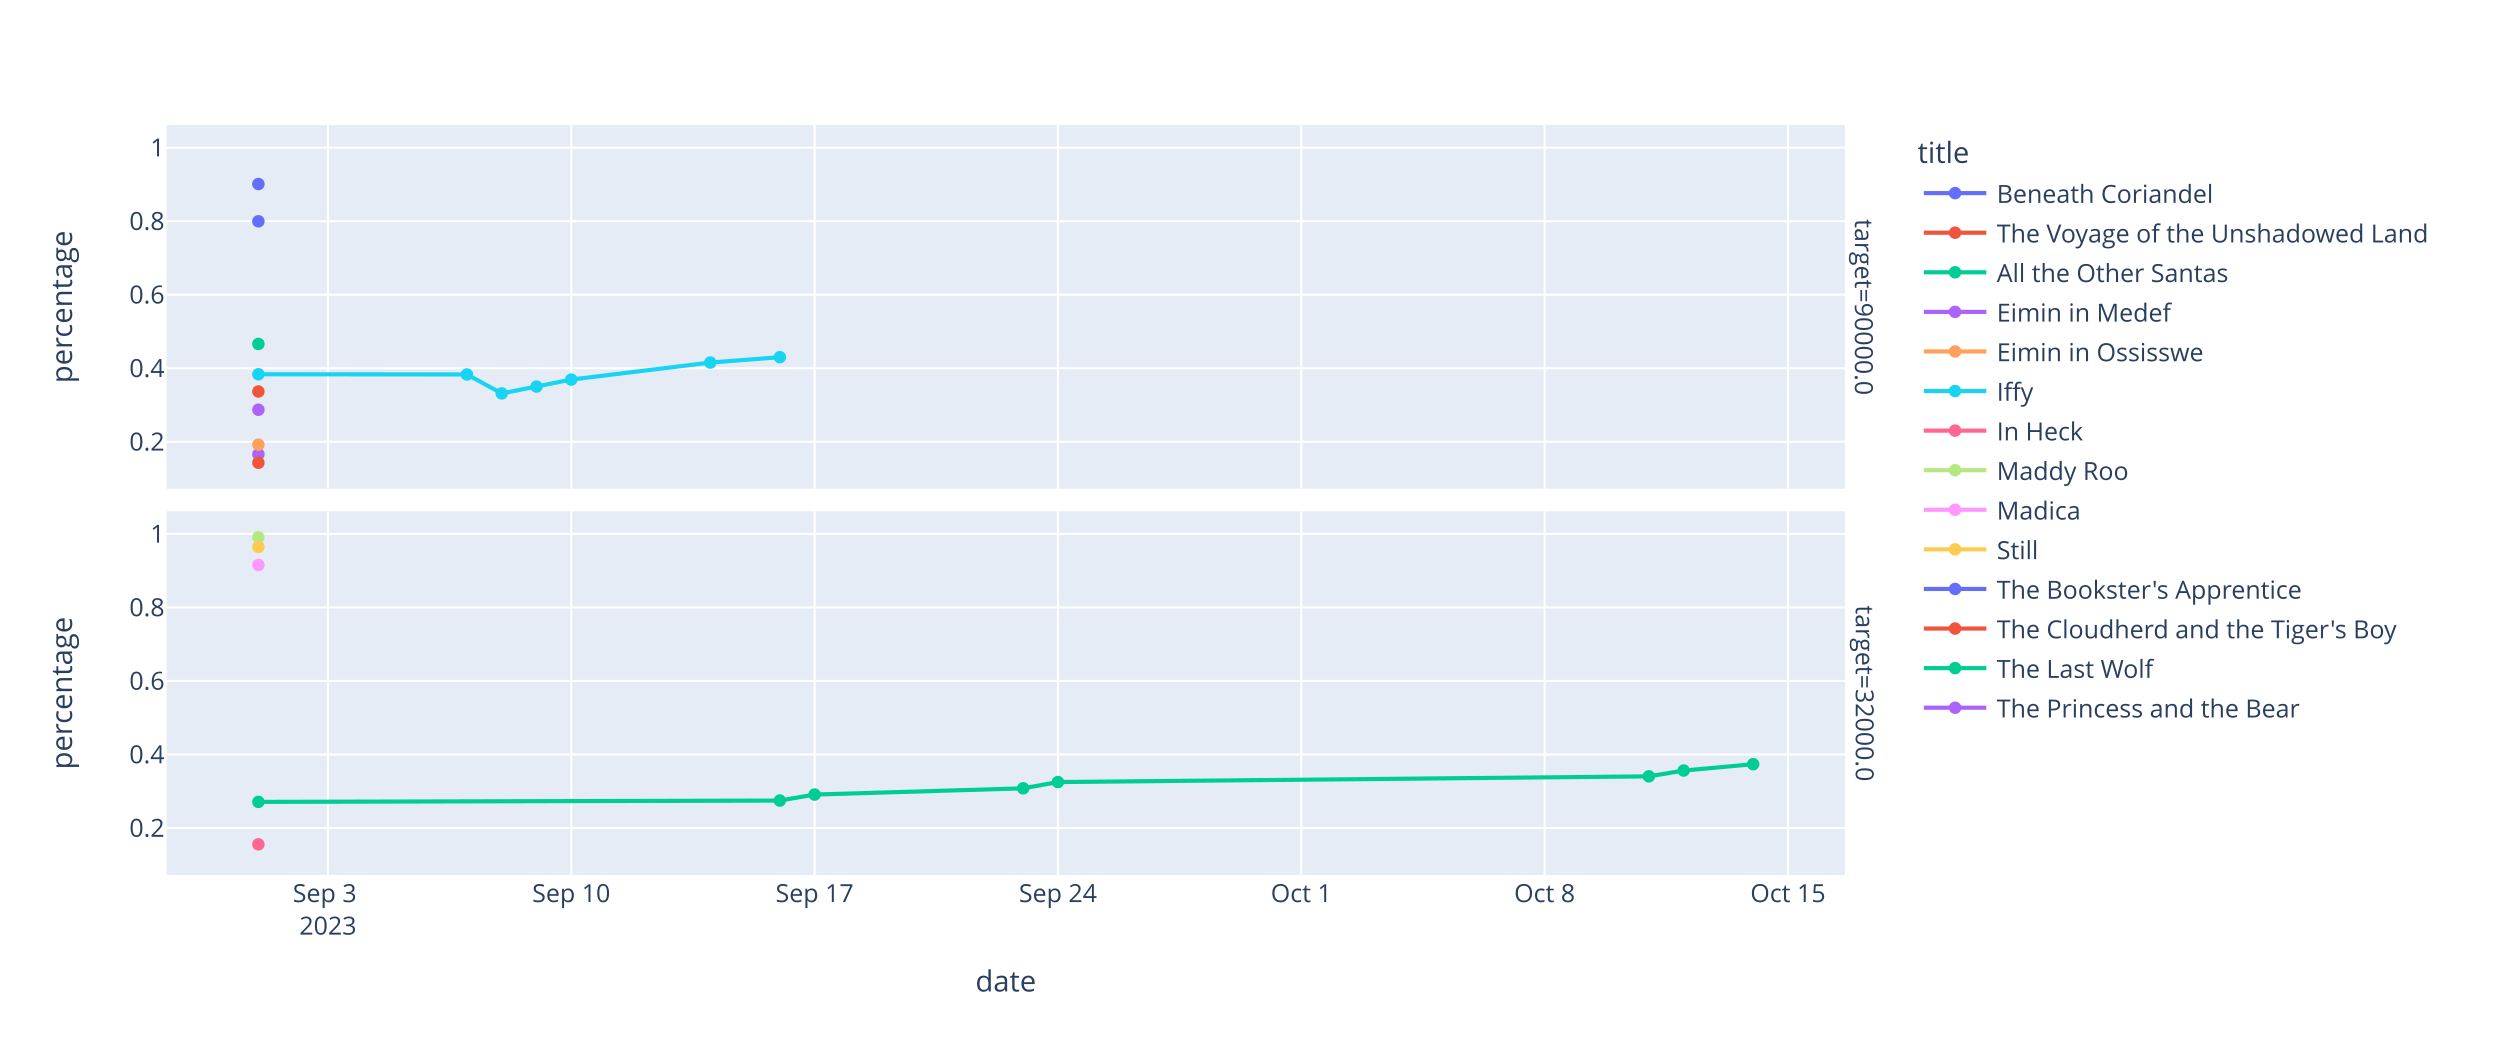
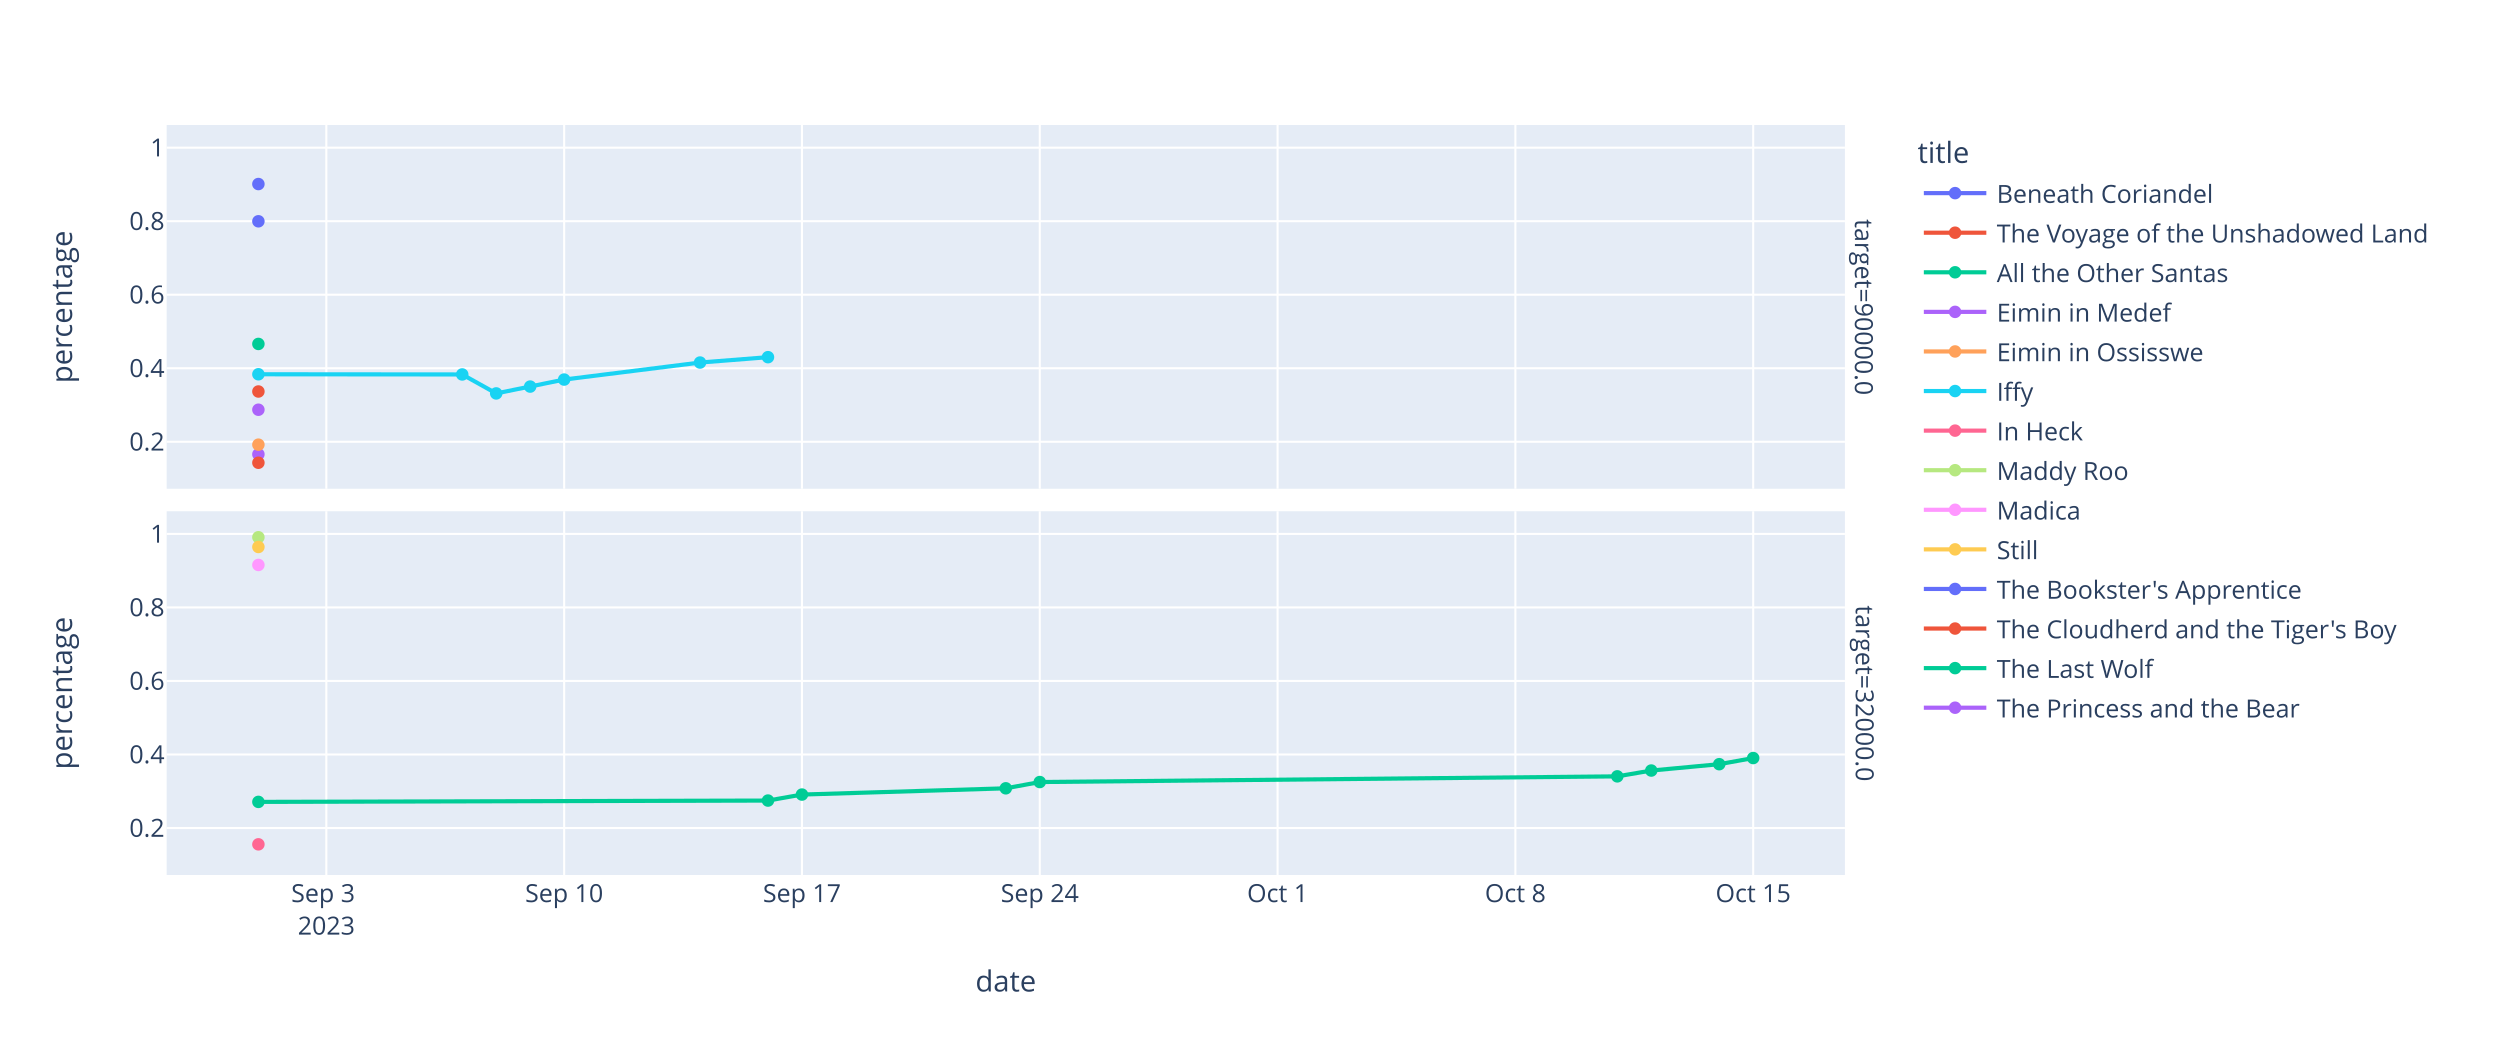
<svg xmlns="http://www.w3.org/2000/svg" class="main-svg" width="1200" height="500" style="" viewBox="0 0 1200 500">
  <rect x="0" y="0" width="1200" height="500" style="fill: rgb(255, 255, 255); fill-opacity: 1;" />
-   <defs id="defs-209e5f">
+   <defs id="defs-8b1445">
    <g class="clips">
-       <clipPath id="clip209e5fxyplot" class="plotclip">
+       <clipPath id="clip8b1445xyplot" class="plotclip">
        <rect width="805.56" height="174.6" />
      </clipPath>
-       <clipPath id="clip209e5fx2y2plot" class="plotclip">
+       <clipPath id="clip8b1445x2y2plot" class="plotclip">
        <rect width="805.56" height="174.6" />
      </clipPath>
-       <clipPath class="axesclip" id="clip209e5fx">
+       <clipPath class="axesclip" id="clip8b1445x">
        <rect x="80" y="0" width="805.56" height="500" />
      </clipPath>
-       <clipPath class="axesclip" id="clip209e5fy">
+       <clipPath class="axesclip" id="clip8b1445y">
        <rect x="0" y="245.4" width="1200" height="174.6" />
      </clipPath>
-       <clipPath class="axesclip" id="clip209e5fxy">
+       <clipPath class="axesclip" id="clip8b1445xy">
        <rect x="80" y="245.4" width="805.56" height="174.6" />
      </clipPath>
-       <clipPath class="axesclip" id="clip209e5fy2">
+       <clipPath class="axesclip" id="clip8b1445y2">
        <rect x="0" y="60" width="1200" height="174.6" />
      </clipPath>
-       <clipPath class="axesclip" id="clip209e5fxy2">
+       <clipPath class="axesclip" id="clip8b1445xy2">
        <rect x="80" y="60" width="805.56" height="174.6" />
      </clipPath>
-       <clipPath class="axesclip" id="clip209e5fx2">
+       <clipPath class="axesclip" id="clip8b1445x2">
        <rect x="80" y="0" width="805.56" height="500" />
      </clipPath>
-       <clipPath class="axesclip" id="clip209e5fx2y">
+       <clipPath class="axesclip" id="clip8b1445x2y">
        <rect x="80" y="245.4" width="805.56" height="174.6" />
      </clipPath>
-       <clipPath class="axesclip" id="clip209e5fx2y2">
+       <clipPath class="axesclip" id="clip8b1445x2y2">
        <rect x="80" y="60" width="805.56" height="174.6" />
      </clipPath>
    </g>
    <g class="gradients" />
    <g class="patterns" />
  </defs>
  <g class="bglayer">
    <rect class="bg" x="80" y="245.4" width="805.56" height="174.6" style="fill: rgb(229, 236, 246); fill-opacity: 1; stroke-width: 0;" />
    <rect class="bg" x="80" y="60" width="805.56" height="174.6" style="fill: rgb(229, 236, 246); fill-opacity: 1; stroke-width: 0;" />
  </g>
  <g class="layer-below">
    <g class="imagelayer" />
    <g class="shapelayer" />
  </g>
  <g class="cartesianlayer">
    <g class="subplot xy">
      <g class="layer-subplot">
        <g class="shapelayer" />
        <g class="imagelayer" />
      </g>
      <g class="minor-gridlayer">
        <g class="x" />
        <g class="y" />
      </g>
      <g class="gridlayer">
        <g class="x">
-           <path class="xgrid crisp" transform="translate(157.4,0)" d="M0,245.4v174.6" style="stroke: rgb(255, 255, 255); stroke-opacity: 1; stroke-width: 1px;" />
-           <path class="xgrid crisp" transform="translate(274.2,0)" d="M0,245.4v174.6" style="stroke: rgb(255, 255, 255); stroke-opacity: 1; stroke-width: 1px;" />
-           <path class="xgrid crisp" transform="translate(391.01,0)" d="M0,245.4v174.6" style="stroke: rgb(255, 255, 255); stroke-opacity: 1; stroke-width: 1px;" />
-           <path class="xgrid crisp" transform="translate(507.81,0)" d="M0,245.4v174.6" style="stroke: rgb(255, 255, 255); stroke-opacity: 1; stroke-width: 1px;" />
-           <path class="xgrid crisp" transform="translate(624.61,0)" d="M0,245.4v174.6" style="stroke: rgb(255, 255, 255); stroke-opacity: 1; stroke-width: 1px;" />
-           <path class="xgrid crisp" transform="translate(741.42,0)" d="M0,245.4v174.6" style="stroke: rgb(255, 255, 255); stroke-opacity: 1; stroke-width: 1px;" />
-           <path class="xgrid crisp" transform="translate(858.22,0)" d="M0,245.4v174.6" style="stroke: rgb(255, 255, 255); stroke-opacity: 1; stroke-width: 1px;" />
+           <path class="xgrid crisp" transform="translate(156.64,0)" d="M0,245.4v174.6" style="stroke: rgb(255, 255, 255); stroke-opacity: 1; stroke-width: 1px;" />
+           <path class="xgrid crisp" transform="translate(270.79,0)" d="M0,245.4v174.6" style="stroke: rgb(255, 255, 255); stroke-opacity: 1; stroke-width: 1px;" />
+           <path class="xgrid crisp" transform="translate(384.94,0)" d="M0,245.4v174.6" style="stroke: rgb(255, 255, 255); stroke-opacity: 1; stroke-width: 1px;" />
+           <path class="xgrid crisp" transform="translate(499.09,0)" d="M0,245.4v174.6" style="stroke: rgb(255, 255, 255); stroke-opacity: 1; stroke-width: 1px;" />
+           <path class="xgrid crisp" transform="translate(613.24,0)" d="M0,245.4v174.6" style="stroke: rgb(255, 255, 255); stroke-opacity: 1; stroke-width: 1px;" />
+           <path class="xgrid crisp" transform="translate(727.38,0)" d="M0,245.4v174.6" style="stroke: rgb(255, 255, 255); stroke-opacity: 1; stroke-width: 1px;" />
+           <path class="xgrid crisp" transform="translate(841.53,0)" d="M0,245.4v174.6" style="stroke: rgb(255, 255, 255); stroke-opacity: 1; stroke-width: 1px;" />
        </g>
        <g class="y">
          <path class="ygrid crisp" transform="translate(0,397.45)" d="M80,0h805.56" style="stroke: rgb(255, 255, 255); stroke-opacity: 1; stroke-width: 1px;" />
          <path class="ygrid crisp" transform="translate(0,362.16)" d="M80,0h805.56" style="stroke: rgb(255, 255, 255); stroke-opacity: 1; stroke-width: 1px;" />
          <path class="ygrid crisp" transform="translate(0,326.86)" d="M80,0h805.56" style="stroke: rgb(255, 255, 255); stroke-opacity: 1; stroke-width: 1px;" />
          <path class="ygrid crisp" transform="translate(0,291.57)" d="M80,0h805.56" style="stroke: rgb(255, 255, 255); stroke-opacity: 1; stroke-width: 1px;" />
          <path class="ygrid crisp" transform="translate(0,256.28)" d="M80,0h805.56" style="stroke: rgb(255, 255, 255); stroke-opacity: 1; stroke-width: 1px;" />
        </g>
      </g>
      <g class="zerolinelayer" />
      <path class="xlines-below" />
      <path class="ylines-below" />
      <g class="overlines-below" />
      <g class="xaxislayer-below" />
      <g class="yaxislayer-below" />
      <g class="overaxes-below" />
-       <g class="plot" transform="translate(80,245.4)" clip-path="url(#clip209e5fxyplot)">
+       <g class="plot" transform="translate(80,245.4)" clip-path="url(#clip8b1445xyplot)">
        <g class="scatterlayer mlayer">
-           <g class="trace scatter tracedd7e19" style="stroke-miterlimit: 2; opacity: 1;">
+           <g class="trace scatter trace8ead48" style="stroke-miterlimit: 2; opacity: 1;">
            <g class="fills" />
            <g class="errorbars" />
            <g class="lines">
-               <path class="js-line" d="M761.53,121.41L728.16,124.46L711.47,127.25L427.81,129.98L411.12,132.99L311.01,135.99L294.32,138.87L44.03,139.51" style="vector-effect: non-scaling-stroke; fill: none; stroke: rgb(0, 204, 150); stroke-opacity: 1; stroke-width: 2px; opacity: 1;" />
-             </g>
-             <g class="points">
-               <path class="point" transform="translate(761.53,121.41)" d="M3,0A3,3 0 1,1 0,-3A3,3 0 0,1 3,0Z" style="opacity: 1; stroke-width: 0px; fill: rgb(0, 204, 150); fill-opacity: 1;" />
-               <path class="point" transform="translate(728.16,124.46)" d="M3,0A3,3 0 1,1 0,-3A3,3 0 0,1 3,0Z" style="opacity: 1; stroke-width: 0px; fill: rgb(0, 204, 150); fill-opacity: 1;" />
-               <path class="point" transform="translate(711.47,127.25)" d="M3,0A3,3 0 1,1 0,-3A3,3 0 0,1 3,0Z" style="opacity: 1; stroke-width: 0px; fill: rgb(0, 204, 150); fill-opacity: 1;" />
-               <path class="point" transform="translate(427.81,129.98)" d="M3,0A3,3 0 1,1 0,-3A3,3 0 0,1 3,0Z" style="opacity: 1; stroke-width: 0px; fill: rgb(0, 204, 150); fill-opacity: 1;" />
-               <path class="point" transform="translate(411.12,132.99)" d="M3,0A3,3 0 1,1 0,-3A3,3 0 0,1 3,0Z" style="opacity: 1; stroke-width: 0px; fill: rgb(0, 204, 150); fill-opacity: 1;" />
-               <path class="point" transform="translate(311.01,135.99)" d="M3,0A3,3 0 1,1 0,-3A3,3 0 0,1 3,0Z" style="opacity: 1; stroke-width: 0px; fill: rgb(0, 204, 150); fill-opacity: 1;" />
-               <path class="point" transform="translate(294.32,138.87)" d="M3,0A3,3 0 1,1 0,-3A3,3 0 0,1 3,0Z" style="opacity: 1; stroke-width: 0px; fill: rgb(0, 204, 150); fill-opacity: 1;" />
+               <path class="js-line" d="M761.53,118.46L745.23,121.41L712.61,124.46L696.3,127.25L419.09,129.98L402.78,132.99L304.94,135.99L288.63,138.87L44.03,139.51" style="vector-effect: non-scaling-stroke; fill: none; stroke: rgb(0, 204, 150); stroke-opacity: 1; stroke-width: 2px; opacity: 1;" />
+             </g>
+             <g class="points">
+               <path class="point" transform="translate(761.53,118.46)" d="M3,0A3,3 0 1,1 0,-3A3,3 0 0,1 3,0Z" style="opacity: 1; stroke-width: 0px; fill: rgb(0, 204, 150); fill-opacity: 1;" />
+               <path class="point" transform="translate(745.23,121.41)" d="M3,0A3,3 0 1,1 0,-3A3,3 0 0,1 3,0Z" style="opacity: 1; stroke-width: 0px; fill: rgb(0, 204, 150); fill-opacity: 1;" />
+               <path class="point" transform="translate(712.61,124.46)" d="M3,0A3,3 0 1,1 0,-3A3,3 0 0,1 3,0Z" style="opacity: 1; stroke-width: 0px; fill: rgb(0, 204, 150); fill-opacity: 1;" />
+               <path class="point" transform="translate(696.3,127.25)" d="M3,0A3,3 0 1,1 0,-3A3,3 0 0,1 3,0Z" style="opacity: 1; stroke-width: 0px; fill: rgb(0, 204, 150); fill-opacity: 1;" />
+               <path class="point" transform="translate(419.09,129.98)" d="M3,0A3,3 0 1,1 0,-3A3,3 0 0,1 3,0Z" style="opacity: 1; stroke-width: 0px; fill: rgb(0, 204, 150); fill-opacity: 1;" />
+               <path class="point" transform="translate(402.78,132.99)" d="M3,0A3,3 0 1,1 0,-3A3,3 0 0,1 3,0Z" style="opacity: 1; stroke-width: 0px; fill: rgb(0, 204, 150); fill-opacity: 1;" />
+               <path class="point" transform="translate(304.94,135.99)" d="M3,0A3,3 0 1,1 0,-3A3,3 0 0,1 3,0Z" style="opacity: 1; stroke-width: 0px; fill: rgb(0, 204, 150); fill-opacity: 1;" />
+               <path class="point" transform="translate(288.63,138.87)" d="M3,0A3,3 0 1,1 0,-3A3,3 0 0,1 3,0Z" style="opacity: 1; stroke-width: 0px; fill: rgb(0, 204, 150); fill-opacity: 1;" />
              <path class="point" transform="translate(44.03,139.51)" d="M3,0A3,3 0 1,1 0,-3A3,3 0 0,1 3,0Z" style="opacity: 1; stroke-width: 0px; fill: rgb(0, 204, 150); fill-opacity: 1;" />
            </g>
            <g class="text" />
          </g>
-           <g class="trace scatter trace4fe1ca" style="stroke-miterlimit: 2; opacity: 1;">
+           <g class="trace scatter tracec2757e" style="stroke-miterlimit: 2; opacity: 1;">
            <g class="fills" />
            <g class="errorbars" />
            <g class="lines" />
            <g class="points">
              <path class="point" transform="translate(44.03,159.88)" d="M3,0A3,3 0 1,1 0,-3A3,3 0 0,1 3,0Z" style="opacity: 1; stroke-width: 0px; fill: rgb(255, 102, 146); fill-opacity: 1;" />
            </g>
            <g class="text" />
          </g>
-           <g class="trace scatter tracebcd522" style="stroke-miterlimit: 2; opacity: 1;">
+           <g class="trace scatter trace48cdc3" style="stroke-miterlimit: 2; opacity: 1;">
            <g class="fills" />
            <g class="errorbars" />
            <g class="lines" />
            <g class="points">
              <path class="point" transform="translate(44.03,12.48)" d="M3,0A3,3 0 1,1 0,-3A3,3 0 0,1 3,0Z" style="opacity: 1; stroke-width: 0px; fill: rgb(182, 232, 128); fill-opacity: 1;" />
            </g>
            <g class="text" />
          </g>
-           <g class="trace scatter traceb22fab" style="stroke-miterlimit: 2; opacity: 1;">
+           <g class="trace scatter trace985769" style="stroke-miterlimit: 2; opacity: 1;">
            <g class="fills" />
            <g class="errorbars" />
            <g class="lines" />
            <g class="points">
              <path class="point" transform="translate(44.03,25.78)" d="M3,0A3,3 0 1,1 0,-3A3,3 0 0,1 3,0Z" style="opacity: 1; stroke-width: 0px; fill: rgb(255, 151, 255); fill-opacity: 1;" />
            </g>
            <g class="text" />
          </g>
-           <g class="trace scatter trace1cbe8e" style="stroke-miterlimit: 2; opacity: 1;">
+           <g class="trace scatter trace281569" style="stroke-miterlimit: 2; opacity: 1;">
            <g class="fills" />
            <g class="errorbars" />
            <g class="lines" />
            <g class="points">
              <path class="point" transform="translate(44.03,17.15)" d="M3,0A3,3 0 1,1 0,-3A3,3 0 0,1 3,0Z" style="opacity: 1; stroke-width: 0px; fill: rgb(254, 203, 82); fill-opacity: 1;" />
            </g>
            <g class="text" />
          </g>
        </g>
      </g>
      <g class="overplot" />
      <path class="xlines-above crisp" style="fill: none;" d="M0,0" />
      <path class="ylines-above crisp" style="fill: none;" d="M0,0" />
      <g class="overlines-above" />
      <g class="xaxislayer-above">
        <g class="xtick">
-           <text text-anchor="middle" x="0" y="433" transform="translate(157.4,0)" style="font-family: 'Open Sans', verdana, arial, sans-serif; font-size: 12px; fill: rgb(42, 63, 95); fill-opacity: 1; white-space: pre; opacity: 1;">
+           <text text-anchor="middle" x="0" y="433" transform="translate(156.64,0)" style="font-family: 'Open Sans', verdana, arial, sans-serif; font-size: 12px; fill: rgb(42, 63, 95); fill-opacity: 1; white-space: pre; opacity: 1;">
            <tspan class="line" dy="0em" x="0" y="433">Sep 3</tspan>
            <tspan class="line" dy="1.3em" x="0" y="433">2023</tspan>
          </text>
        </g>
        <g class="xtick">
-           <text text-anchor="middle" x="0" y="433" style="font-family: 'Open Sans', verdana, arial, sans-serif; font-size: 12px; fill: rgb(42, 63, 95); fill-opacity: 1; white-space: pre; opacity: 1;" transform="translate(274.2,0)">Sep 10</text>
+           <text text-anchor="middle" x="0" y="433" style="font-family: 'Open Sans', verdana, arial, sans-serif; font-size: 12px; fill: rgb(42, 63, 95); fill-opacity: 1; white-space: pre; opacity: 1;" transform="translate(270.79,0)">Sep 10</text>
        </g>
        <g class="xtick">
-           <text text-anchor="middle" x="0" y="433" style="font-family: 'Open Sans', verdana, arial, sans-serif; font-size: 12px; fill: rgb(42, 63, 95); fill-opacity: 1; white-space: pre; opacity: 1;" transform="translate(391.01,0)">Sep 17</text>
+           <text text-anchor="middle" x="0" y="433" style="font-family: 'Open Sans', verdana, arial, sans-serif; font-size: 12px; fill: rgb(42, 63, 95); fill-opacity: 1; white-space: pre; opacity: 1;" transform="translate(384.94,0)">Sep 17</text>
        </g>
        <g class="xtick">
-           <text text-anchor="middle" x="0" y="433" style="font-family: 'Open Sans', verdana, arial, sans-serif; font-size: 12px; fill: rgb(42, 63, 95); fill-opacity: 1; white-space: pre; opacity: 1;" transform="translate(507.81,0)">Sep 24</text>
+           <text text-anchor="middle" x="0" y="433" style="font-family: 'Open Sans', verdana, arial, sans-serif; font-size: 12px; fill: rgb(42, 63, 95); fill-opacity: 1; white-space: pre; opacity: 1;" transform="translate(499.09,0)">Sep 24</text>
        </g>
        <g class="xtick">
-           <text text-anchor="middle" x="0" y="433" style="font-family: 'Open Sans', verdana, arial, sans-serif; font-size: 12px; fill: rgb(42, 63, 95); fill-opacity: 1; white-space: pre; opacity: 1;" transform="translate(624.61,0)">Oct 1</text>
+           <text text-anchor="middle" x="0" y="433" style="font-family: 'Open Sans', verdana, arial, sans-serif; font-size: 12px; fill: rgb(42, 63, 95); fill-opacity: 1; white-space: pre; opacity: 1;" transform="translate(613.24,0)">Oct 1</text>
        </g>
        <g class="xtick">
-           <text text-anchor="middle" x="0" y="433" style="font-family: 'Open Sans', verdana, arial, sans-serif; font-size: 12px; fill: rgb(42, 63, 95); fill-opacity: 1; white-space: pre; opacity: 1;" transform="translate(741.42,0)">Oct 8</text>
+           <text text-anchor="middle" x="0" y="433" style="font-family: 'Open Sans', verdana, arial, sans-serif; font-size: 12px; fill: rgb(42, 63, 95); fill-opacity: 1; white-space: pre; opacity: 1;" transform="translate(727.38,0)">Oct 8</text>
        </g>
        <g class="xtick">
-           <text text-anchor="middle" x="0" y="433" style="font-family: 'Open Sans', verdana, arial, sans-serif; font-size: 12px; fill: rgb(42, 63, 95); fill-opacity: 1; white-space: pre; opacity: 1;" transform="translate(858.22,0)">Oct 15</text>
+           <text text-anchor="middle" x="0" y="433" style="font-family: 'Open Sans', verdana, arial, sans-serif; font-size: 12px; fill: rgb(42, 63, 95); fill-opacity: 1; white-space: pre; opacity: 1;" transform="translate(841.53,0)">Oct 15</text>
        </g>
      </g>
      <g class="yaxislayer-above">
        <g class="ytick">
          <text text-anchor="end" x="79" y="4.2" transform="translate(0,397.45)" style="font-family: 'Open Sans', verdana, arial, sans-serif; font-size: 12px; fill: rgb(42, 63, 95); fill-opacity: 1; white-space: pre; opacity: 1;">0.2</text>
        </g>
        <g class="ytick">
          <text text-anchor="end" x="79" y="4.2" style="font-family: 'Open Sans', verdana, arial, sans-serif; font-size: 12px; fill: rgb(42, 63, 95); fill-opacity: 1; white-space: pre; opacity: 1;" transform="translate(0,362.16)">0.4</text>
        </g>
        <g class="ytick">
          <text text-anchor="end" x="79" y="4.2" style="font-family: 'Open Sans', verdana, arial, sans-serif; font-size: 12px; fill: rgb(42, 63, 95); fill-opacity: 1; white-space: pre; opacity: 1;" transform="translate(0,326.86)">0.6</text>
        </g>
        <g class="ytick">
          <text text-anchor="end" x="79" y="4.2" style="font-family: 'Open Sans', verdana, arial, sans-serif; font-size: 12px; fill: rgb(42, 63, 95); fill-opacity: 1; white-space: pre; opacity: 1;" transform="translate(0,291.57)">0.8</text>
        </g>
        <g class="ytick">
          <text text-anchor="end" x="79" y="4.2" style="font-family: 'Open Sans', verdana, arial, sans-serif; font-size: 12px; fill: rgb(42, 63, 95); fill-opacity: 1; white-space: pre; opacity: 1;" transform="translate(0,256.28)">1</text>
        </g>
      </g>
      <g class="overaxes-above" />
    </g>
    <g class="subplot x2y2">
      <g class="layer-subplot">
        <g class="shapelayer" />
        <g class="imagelayer" />
      </g>
      <g class="minor-gridlayer">
        <g class="x2" />
        <g class="y2" />
      </g>
      <g class="gridlayer">
        <g class="x2">
-           <path class="x2grid crisp" transform="translate(157.4,0)" d="M0,60v174.6" style="stroke: rgb(255, 255, 255); stroke-opacity: 1; stroke-width: 1px;" />
-           <path class="x2grid crisp" transform="translate(274.2,0)" d="M0,60v174.6" style="stroke: rgb(255, 255, 255); stroke-opacity: 1; stroke-width: 1px;" />
-           <path class="x2grid crisp" transform="translate(391.01,0)" d="M0,60v174.6" style="stroke: rgb(255, 255, 255); stroke-opacity: 1; stroke-width: 1px;" />
-           <path class="x2grid crisp" transform="translate(507.81,0)" d="M0,60v174.6" style="stroke: rgb(255, 255, 255); stroke-opacity: 1; stroke-width: 1px;" />
-           <path class="x2grid crisp" transform="translate(624.61,0)" d="M0,60v174.6" style="stroke: rgb(255, 255, 255); stroke-opacity: 1; stroke-width: 1px;" />
-           <path class="x2grid crisp" transform="translate(741.42,0)" d="M0,60v174.6" style="stroke: rgb(255, 255, 255); stroke-opacity: 1; stroke-width: 1px;" />
-           <path class="x2grid crisp" transform="translate(858.22,0)" d="M0,60v174.6" style="stroke: rgb(255, 255, 255); stroke-opacity: 1; stroke-width: 1px;" />
+           <path class="x2grid crisp" transform="translate(156.64,0)" d="M0,60v174.6" style="stroke: rgb(255, 255, 255); stroke-opacity: 1; stroke-width: 1px;" />
+           <path class="x2grid crisp" transform="translate(270.79,0)" d="M0,60v174.6" style="stroke: rgb(255, 255, 255); stroke-opacity: 1; stroke-width: 1px;" />
+           <path class="x2grid crisp" transform="translate(384.94,0)" d="M0,60v174.6" style="stroke: rgb(255, 255, 255); stroke-opacity: 1; stroke-width: 1px;" />
+           <path class="x2grid crisp" transform="translate(499.09,0)" d="M0,60v174.6" style="stroke: rgb(255, 255, 255); stroke-opacity: 1; stroke-width: 1px;" />
+           <path class="x2grid crisp" transform="translate(613.24,0)" d="M0,60v174.6" style="stroke: rgb(255, 255, 255); stroke-opacity: 1; stroke-width: 1px;" />
+           <path class="x2grid crisp" transform="translate(727.38,0)" d="M0,60v174.6" style="stroke: rgb(255, 255, 255); stroke-opacity: 1; stroke-width: 1px;" />
+           <path class="x2grid crisp" transform="translate(841.53,0)" d="M0,60v174.6" style="stroke: rgb(255, 255, 255); stroke-opacity: 1; stroke-width: 1px;" />
        </g>
        <g class="y2">
          <path class="y2grid crisp" transform="translate(0,212.05)" d="M80,0h805.56" style="stroke: rgb(255, 255, 255); stroke-opacity: 1; stroke-width: 1px;" />
          <path class="y2grid crisp" transform="translate(0,176.76)" d="M80,0h805.56" style="stroke: rgb(255, 255, 255); stroke-opacity: 1; stroke-width: 1px;" />
          <path class="y2grid crisp" transform="translate(0,141.46)" d="M80,0h805.56" style="stroke: rgb(255, 255, 255); stroke-opacity: 1; stroke-width: 1px;" />
          <path class="y2grid crisp" transform="translate(0,106.17)" d="M80,0h805.56" style="stroke: rgb(255, 255, 255); stroke-opacity: 1; stroke-width: 1px;" />
          <path class="y2grid crisp" transform="translate(0,70.88)" d="M80,0h805.56" style="stroke: rgb(255, 255, 255); stroke-opacity: 1; stroke-width: 1px;" />
        </g>
      </g>
      <g class="zerolinelayer" />
      <path class="xlines-below" />
      <path class="ylines-below" />
      <g class="overlines-below" />
      <g class="xaxislayer-below" />
      <g class="yaxislayer-below" />
      <g class="overaxes-below" />
-       <g class="plot" transform="translate(80,60)" clip-path="url(#clip209e5fx2y2plot)">
+       <g class="plot" transform="translate(80,60)" clip-path="url(#clip8b1445x2y2plot)">
        <g class="scatterlayer mlayer">
-           <g class="trace scatter trace3b2ac1" style="stroke-miterlimit: 2; opacity: 1;">
+           <g class="trace scatter trace80258d" style="stroke-miterlimit: 2; opacity: 1;">
            <g class="fills" />
            <g class="errorbars" />
            <g class="lines" />
            <g class="points">
              <path class="point" transform="translate(44.03,28.34)" d="M3,0A3,3 0 1,1 0,-3A3,3 0 0,1 3,0Z" style="opacity: 1; stroke-width: 0px; fill: rgb(99, 110, 250); fill-opacity: 1;" />
            </g>
            <g class="text" />
          </g>
-           <g class="trace scatter tracec81c56" style="stroke-miterlimit: 2; opacity: 1;">
+           <g class="trace scatter trace480d33" style="stroke-miterlimit: 2; opacity: 1;">
            <g class="fills" />
            <g class="errorbars" />
            <g class="lines" />
            <g class="points">
              <path class="point" transform="translate(44.03,127.92)" d="M3,0A3,3 0 1,1 0,-3A3,3 0 0,1 3,0Z" style="opacity: 1; stroke-width: 0px; fill: rgb(239, 85, 59); fill-opacity: 1;" />
            </g>
            <g class="text" />
          </g>
-           <g class="trace scatter trace946e96" style="stroke-miterlimit: 2; opacity: 1;">
+           <g class="trace scatter tracea805ef" style="stroke-miterlimit: 2; opacity: 1;">
            <g class="fills" />
            <g class="errorbars" />
            <g class="lines" />
            <g class="points">
              <path class="point" transform="translate(44.03,158.05)" d="M3,0A3,3 0 1,1 0,-3A3,3 0 0,1 3,0Z" style="opacity: 1; stroke-width: 0px; fill: rgb(171, 99, 250); fill-opacity: 1;" />
            </g>
            <g class="text" />
          </g>
-           <g class="trace scatter tracea9b086" style="stroke-miterlimit: 2; opacity: 1;">
+           <g class="trace scatter trace79d60b" style="stroke-miterlimit: 2; opacity: 1;">
            <g class="fills" />
            <g class="errorbars" />
            <g class="lines" />
            <g class="points">
              <path class="point" transform="translate(44.03,153.44)" d="M3,0A3,3 0 1,1 0,-3A3,3 0 0,1 3,0Z" style="opacity: 1; stroke-width: 0px; fill: rgb(255, 161, 90); fill-opacity: 1;" />
            </g>
            <g class="text" />
          </g>
-           <g class="trace scatter tracec1c205" style="stroke-miterlimit: 2; opacity: 1;">
+           <g class="trace scatter tracee8dc3e" style="stroke-miterlimit: 2; opacity: 1;">
            <g class="fills" />
            <g class="errorbars" />
            <g class="lines">
-               <path class="js-line" d="M294.32,111.44L260.95,114.02L194.2,122.19L160.83,128.84L144.14,119.74L44.03,119.65" style="vector-effect: non-scaling-stroke; fill: none; stroke: rgb(25, 211, 243); stroke-opacity: 1; stroke-width: 2px; opacity: 1;" />
-             </g>
-             <g class="points">
-               <path class="point" transform="translate(294.32,111.44)" d="M3,0A3,3 0 1,1 0,-3A3,3 0 0,1 3,0Z" style="opacity: 1; stroke-width: 0px; fill: rgb(25, 211, 243); fill-opacity: 1;" />
-               <path class="point" transform="translate(260.95,114.02)" d="M3,0A3,3 0 1,1 0,-3A3,3 0 0,1 3,0Z" style="opacity: 1; stroke-width: 0px; fill: rgb(25, 211, 243); fill-opacity: 1;" />
-               <path class="point" transform="translate(194.2,122.19)" d="M3,0A3,3 0 1,1 0,-3A3,3 0 0,1 3,0Z" style="opacity: 1; stroke-width: 0px; fill: rgb(25, 211, 243); fill-opacity: 1;" />
-               <path class="point" transform="translate(177.52,125.56)" d="M3,0A3,3 0 1,1 0,-3A3,3 0 0,1 3,0Z" style="opacity: 1; stroke-width: 0px; fill: rgb(25, 211, 243); fill-opacity: 1;" />
-               <path class="point" transform="translate(160.83,128.84)" d="M3,0A3,3 0 1,1 0,-3A3,3 0 0,1 3,0Z" style="opacity: 1; stroke-width: 0px; fill: rgb(25, 211, 243); fill-opacity: 1;" />
-               <path class="point" transform="translate(144.14,119.74)" d="M3,0A3,3 0 1,1 0,-3A3,3 0 0,1 3,0Z" style="opacity: 1; stroke-width: 0px; fill: rgb(25, 211, 243); fill-opacity: 1;" />
+               <path class="js-line" d="M288.63,111.44L256.02,114.02L190.79,122.19L158.18,128.84L141.87,119.74L44.03,119.65" style="vector-effect: non-scaling-stroke; fill: none; stroke: rgb(25, 211, 243); stroke-opacity: 1; stroke-width: 2px; opacity: 1;" />
+             </g>
+             <g class="points">
+               <path class="point" transform="translate(288.63,111.44)" d="M3,0A3,3 0 1,1 0,-3A3,3 0 0,1 3,0Z" style="opacity: 1; stroke-width: 0px; fill: rgb(25, 211, 243); fill-opacity: 1;" />
+               <path class="point" transform="translate(256.02,114.02)" d="M3,0A3,3 0 1,1 0,-3A3,3 0 0,1 3,0Z" style="opacity: 1; stroke-width: 0px; fill: rgb(25, 211, 243); fill-opacity: 1;" />
+               <path class="point" transform="translate(190.79,122.19)" d="M3,0A3,3 0 1,1 0,-3A3,3 0 0,1 3,0Z" style="opacity: 1; stroke-width: 0px; fill: rgb(25, 211, 243); fill-opacity: 1;" />
+               <path class="point" transform="translate(174.48,125.56)" d="M3,0A3,3 0 1,1 0,-3A3,3 0 0,1 3,0Z" style="opacity: 1; stroke-width: 0px; fill: rgb(25, 211, 243); fill-opacity: 1;" />
+               <path class="point" transform="translate(158.18,128.84)" d="M3,0A3,3 0 1,1 0,-3A3,3 0 0,1 3,0Z" style="opacity: 1; stroke-width: 0px; fill: rgb(25, 211, 243); fill-opacity: 1;" />
+               <path class="point" transform="translate(141.87,119.74)" d="M3,0A3,3 0 1,1 0,-3A3,3 0 0,1 3,0Z" style="opacity: 1; stroke-width: 0px; fill: rgb(25, 211, 243); fill-opacity: 1;" />
              <path class="point" transform="translate(44.03,119.65)" d="M3,0A3,3 0 1,1 0,-3A3,3 0 0,1 3,0Z" style="opacity: 1; stroke-width: 0px; fill: rgb(25, 211, 243); fill-opacity: 1;" />
            </g>
            <g class="text" />
          </g>
-           <g class="trace scatter trace2cf7f2" style="stroke-miterlimit: 2; opacity: 1;">
+           <g class="trace scatter tracee987ae" style="stroke-miterlimit: 2; opacity: 1;">
            <g class="fills" />
            <g class="errorbars" />
            <g class="lines" />
            <g class="points">
              <path class="point" transform="translate(44.03,46.22)" d="M3,0A3,3 0 1,1 0,-3A3,3 0 0,1 3,0Z" style="opacity: 1; stroke-width: 0px; fill: rgb(99, 110, 250); fill-opacity: 1;" />
            </g>
            <g class="text" />
          </g>
-           <g class="trace scatter trace597b4c" style="stroke-miterlimit: 2; opacity: 1;">
+           <g class="trace scatter trace347e93" style="stroke-miterlimit: 2; opacity: 1;">
            <g class="fills" />
            <g class="errorbars" />
            <g class="lines" />
            <g class="points">
              <path class="point" transform="translate(44.03,162.12)" d="M3,0A3,3 0 1,1 0,-3A3,3 0 0,1 3,0Z" style="opacity: 1; stroke-width: 0px; fill: rgb(239, 85, 59); fill-opacity: 1;" />
            </g>
            <g class="text" />
          </g>
-           <g class="trace scatter trace09baea" style="stroke-miterlimit: 2; opacity: 1;">
+           <g class="trace scatter trace4b89d3" style="stroke-miterlimit: 2; opacity: 1;">
            <g class="fills" />
            <g class="errorbars" />
            <g class="lines" />
            <g class="points">
              <path class="point" transform="translate(44.03,105.09)" d="M3,0A3,3 0 1,1 0,-3A3,3 0 0,1 3,0Z" style="opacity: 1; stroke-width: 0px; fill: rgb(0, 204, 150); fill-opacity: 1;" />
            </g>
            <g class="text" />
          </g>
-           <g class="trace scatter trace544c79" style="stroke-miterlimit: 2; opacity: 1;">
+           <g class="trace scatter tracea6711d" style="stroke-miterlimit: 2; opacity: 1;">
            <g class="fills" />
            <g class="errorbars" />
            <g class="lines" />
            <g class="points">
              <path class="point" transform="translate(44.03,136.67)" d="M3,0A3,3 0 1,1 0,-3A3,3 0 0,1 3,0Z" style="opacity: 1; stroke-width: 0px; fill: rgb(171, 99, 250); fill-opacity: 1;" />
            </g>
            <g class="text" />
          </g>
        </g>
      </g>
      <g class="overplot" />
      <path class="xlines-above crisp" style="fill: none;" d="M0,0" />
      <path class="ylines-above crisp" style="fill: none;" d="M0,0" />
      <g class="overlines-above" />
      <g class="xaxislayer-above" />
      <g class="yaxislayer-above">
        <g class="y2tick">
          <text text-anchor="end" x="79" y="4.2" transform="translate(0,212.05)" style="font-family: 'Open Sans', verdana, arial, sans-serif; font-size: 12px; fill: rgb(42, 63, 95); fill-opacity: 1; white-space: pre; opacity: 1;">0.2</text>
        </g>
        <g class="y2tick">
          <text text-anchor="end" x="79" y="4.2" style="font-family: 'Open Sans', verdana, arial, sans-serif; font-size: 12px; fill: rgb(42, 63, 95); fill-opacity: 1; white-space: pre; opacity: 1;" transform="translate(0,176.76)">0.4</text>
        </g>
        <g class="y2tick">
          <text text-anchor="end" x="79" y="4.2" style="font-family: 'Open Sans', verdana, arial, sans-serif; font-size: 12px; fill: rgb(42, 63, 95); fill-opacity: 1; white-space: pre; opacity: 1;" transform="translate(0,141.46)">0.6</text>
        </g>
        <g class="y2tick">
          <text text-anchor="end" x="79" y="4.2" style="font-family: 'Open Sans', verdana, arial, sans-serif; font-size: 12px; fill: rgb(42, 63, 95); fill-opacity: 1; white-space: pre; opacity: 1;" transform="translate(0,106.17)">0.8</text>
        </g>
        <g class="y2tick">
          <text text-anchor="end" x="79" y="4.2" style="font-family: 'Open Sans', verdana, arial, sans-serif; font-size: 12px; fill: rgb(42, 63, 95); fill-opacity: 1; white-space: pre; opacity: 1;" transform="translate(0,70.88)">1</text>
        </g>
      </g>
      <g class="overaxes-above" />
    </g>
  </g>
  <g class="polarlayer" />
  <g class="smithlayer" />
  <g class="ternarylayer" />
  <g class="geolayer" />
  <g class="funnelarealayer" />
  <g class="pielayer" />
  <g class="iciclelayer" />
  <g class="treemaplayer" />
  <g class="sunburstlayer" />
  <g class="glimages" />
-   <defs id="topdefs-209e5f">
+   <defs id="topdefs-8b1445">
    <g class="clips" />
-     <clipPath id="legend209e5f">
+     <clipPath id="legend8b1445">
      <rect width="270" height="295" x="0" y="0" />
    </clipPath>
  </defs>
  <g class="layer-above">
    <g class="imagelayer" />
    <g class="shapelayer" />
  </g>
  <g class="infolayer">
    <g class="legend" pointer-events="all" transform="translate(918.44,60)">
      <rect class="bg" shape-rendering="crispEdges" style="stroke: rgb(68, 68, 68); stroke-opacity: 1; fill: rgb(255, 255, 255); fill-opacity: 1; stroke-width: 0px;" width="270" height="295" x="0" y="0" />
-       <g class="scrollbox" transform="" clip-path="url(#legend209e5f)">
+       <g class="scrollbox" transform="" clip-path="url(#legend8b1445)">
        <text class="legendtitletext" text-anchor="start" x="2" y="18.2" style="font-family: 'Open Sans', verdana, arial, sans-serif; font-size: 14px; fill: rgb(42, 63, 95); fill-opacity: 1; white-space: pre;">title</text>
        <g class="groups" transform="">
          <g class="traces" transform="translate(0,32.7)" style="opacity: 1;">
            <text class="legendtext" text-anchor="start" x="40" y="4.68" style="font-family: 'Open Sans', verdana, arial, sans-serif; font-size: 12px; fill: rgb(42, 63, 95); fill-opacity: 1; white-space: pre;">Beneath Coriandel</text>
            <g class="layers" style="opacity: 1;">
              <g class="legendfill" />
              <g class="legendlines">
                <path class="js-line" d="M5,0h30" style="fill: none; stroke: rgb(99, 110, 250); stroke-opacity: 1; stroke-width: 2px;" />
              </g>
              <g class="legendsymbols">
                <g class="legendpoints">
                  <path class="scatterpts" transform="translate(20,0)" d="M3,0A3,3 0 1,1 0,-3A3,3 0 0,1 3,0Z" style="opacity: 1; stroke-width: 0px; fill: rgb(99, 110, 250); fill-opacity: 1;" />
                </g>
              </g>
            </g>
            <rect class="legendtoggle" x="0" y="-9.5" width="264.219" height="19" style="fill: rgb(0, 0, 0); fill-opacity: 0;" />
          </g>
        </g>
        <g class="groups" transform="">
          <g class="traces" transform="translate(0,51.7)" style="opacity: 1;">
            <text class="legendtext" text-anchor="start" x="40" y="4.68" style="font-family: 'Open Sans', verdana, arial, sans-serif; font-size: 12px; fill: rgb(42, 63, 95); fill-opacity: 1; white-space: pre;">The Voyage of the Unshadowed Land</text>
            <g class="layers" style="opacity: 1;">
              <g class="legendfill" />
              <g class="legendlines">
                <path class="js-line" d="M5,0h30" style="fill: none; stroke: rgb(239, 85, 59); stroke-opacity: 1; stroke-width: 2px;" />
              </g>
              <g class="legendsymbols">
                <g class="legendpoints">
                  <path class="scatterpts" transform="translate(20,0)" d="M3,0A3,3 0 1,1 0,-3A3,3 0 0,1 3,0Z" style="opacity: 1; stroke-width: 0px; fill: rgb(239, 85, 59); fill-opacity: 1;" />
                </g>
              </g>
            </g>
            <rect class="legendtoggle" x="0" y="-9.5" width="264.219" height="19" style="fill: rgb(0, 0, 0); fill-opacity: 0;" />
          </g>
        </g>
        <g class="groups" transform="">
          <g class="traces" transform="translate(0,70.7)" style="opacity: 1;">
            <text class="legendtext" text-anchor="start" x="40" y="4.68" style="font-family: 'Open Sans', verdana, arial, sans-serif; font-size: 12px; fill: rgb(42, 63, 95); fill-opacity: 1; white-space: pre;">All the Other Santas</text>
            <g class="layers" style="opacity: 1;">
              <g class="legendfill" />
              <g class="legendlines">
                <path class="js-line" d="M5,0h30" style="fill: none; stroke: rgb(0, 204, 150); stroke-opacity: 1; stroke-width: 2px;" />
              </g>
              <g class="legendsymbols">
                <g class="legendpoints">
                  <path class="scatterpts" transform="translate(20,0)" d="M3,0A3,3 0 1,1 0,-3A3,3 0 0,1 3,0Z" style="opacity: 1; stroke-width: 0px; fill: rgb(0, 204, 150); fill-opacity: 1;" />
                </g>
              </g>
            </g>
            <rect class="legendtoggle" x="0" y="-9.5" width="264.219" height="19" style="fill: rgb(0, 0, 0); fill-opacity: 0;" />
          </g>
        </g>
        <g class="groups" transform="">
          <g class="traces" transform="translate(0,89.7)" style="opacity: 1;">
            <text class="legendtext" text-anchor="start" x="40" y="4.68" style="font-family: 'Open Sans', verdana, arial, sans-serif; font-size: 12px; fill: rgb(42, 63, 95); fill-opacity: 1; white-space: pre;">Eimin in Medef</text>
            <g class="layers" style="opacity: 1;">
              <g class="legendfill" />
              <g class="legendlines">
                <path class="js-line" d="M5,0h30" style="fill: none; stroke: rgb(171, 99, 250); stroke-opacity: 1; stroke-width: 2px;" />
              </g>
              <g class="legendsymbols">
                <g class="legendpoints">
                  <path class="scatterpts" transform="translate(20,0)" d="M3,0A3,3 0 1,1 0,-3A3,3 0 0,1 3,0Z" style="opacity: 1; stroke-width: 0px; fill: rgb(171, 99, 250); fill-opacity: 1;" />
                </g>
              </g>
            </g>
            <rect class="legendtoggle" x="0" y="-9.5" width="264.219" height="19" style="fill: rgb(0, 0, 0); fill-opacity: 0;" />
          </g>
        </g>
        <g class="groups" transform="">
          <g class="traces" transform="translate(0,108.7)" style="opacity: 1;">
            <text class="legendtext" text-anchor="start" x="40" y="4.68" style="font-family: 'Open Sans', verdana, arial, sans-serif; font-size: 12px; fill: rgb(42, 63, 95); fill-opacity: 1; white-space: pre;">Eimin in Ossisswe</text>
            <g class="layers" style="opacity: 1;">
              <g class="legendfill" />
              <g class="legendlines">
                <path class="js-line" d="M5,0h30" style="fill: none; stroke: rgb(255, 161, 90); stroke-opacity: 1; stroke-width: 2px;" />
              </g>
              <g class="legendsymbols">
                <g class="legendpoints">
                  <path class="scatterpts" transform="translate(20,0)" d="M3,0A3,3 0 1,1 0,-3A3,3 0 0,1 3,0Z" style="opacity: 1; stroke-width: 0px; fill: rgb(255, 161, 90); fill-opacity: 1;" />
                </g>
              </g>
            </g>
            <rect class="legendtoggle" x="0" y="-9.5" width="264.219" height="19" style="fill: rgb(0, 0, 0); fill-opacity: 0;" />
          </g>
        </g>
        <g class="groups" transform="">
          <g class="traces" transform="translate(0,127.7)" style="opacity: 1;">
            <text class="legendtext" text-anchor="start" x="40" y="4.68" style="font-family: 'Open Sans', verdana, arial, sans-serif; font-size: 12px; fill: rgb(42, 63, 95); fill-opacity: 1; white-space: pre;">Iffy</text>
            <g class="layers" style="opacity: 1;">
              <g class="legendfill" />
              <g class="legendlines">
                <path class="js-line" d="M5,0h30" style="fill: none; stroke: rgb(25, 211, 243); stroke-opacity: 1; stroke-width: 2px;" />
              </g>
              <g class="legendsymbols">
                <g class="legendpoints">
                  <path class="scatterpts" transform="translate(20,0)" d="M3,0A3,3 0 1,1 0,-3A3,3 0 0,1 3,0Z" style="opacity: 1; stroke-width: 0px; fill: rgb(25, 211, 243); fill-opacity: 1;" />
                </g>
              </g>
            </g>
            <rect class="legendtoggle" x="0" y="-9.5" width="264.219" height="19" style="fill: rgb(0, 0, 0); fill-opacity: 0;" />
          </g>
        </g>
        <g class="groups" transform="">
          <g class="traces" transform="translate(0,146.7)" style="opacity: 1;">
            <text class="legendtext" text-anchor="start" x="40" y="4.68" style="font-family: 'Open Sans', verdana, arial, sans-serif; font-size: 12px; fill: rgb(42, 63, 95); fill-opacity: 1; white-space: pre;">In Heck</text>
            <g class="layers" style="opacity: 1;">
              <g class="legendfill" />
              <g class="legendlines">
                <path class="js-line" d="M5,0h30" style="fill: none; stroke: rgb(255, 102, 146); stroke-opacity: 1; stroke-width: 2px;" />
              </g>
              <g class="legendsymbols">
                <g class="legendpoints">
                  <path class="scatterpts" transform="translate(20,0)" d="M3,0A3,3 0 1,1 0,-3A3,3 0 0,1 3,0Z" style="opacity: 1; stroke-width: 0px; fill: rgb(255, 102, 146); fill-opacity: 1;" />
                </g>
              </g>
            </g>
            <rect class="legendtoggle" x="0" y="-9.5" width="264.219" height="19" style="fill: rgb(0, 0, 0); fill-opacity: 0;" />
          </g>
        </g>
        <g class="groups" transform="">
          <g class="traces" transform="translate(0,165.7)" style="opacity: 1;">
            <text class="legendtext" text-anchor="start" x="40" y="4.68" style="font-family: 'Open Sans', verdana, arial, sans-serif; font-size: 12px; fill: rgb(42, 63, 95); fill-opacity: 1; white-space: pre;">Maddy Roo</text>
            <g class="layers" style="opacity: 1;">
              <g class="legendfill" />
              <g class="legendlines">
                <path class="js-line" d="M5,0h30" style="fill: none; stroke: rgb(182, 232, 128); stroke-opacity: 1; stroke-width: 2px;" />
              </g>
              <g class="legendsymbols">
                <g class="legendpoints">
                  <path class="scatterpts" transform="translate(20,0)" d="M3,0A3,3 0 1,1 0,-3A3,3 0 0,1 3,0Z" style="opacity: 1; stroke-width: 0px; fill: rgb(182, 232, 128); fill-opacity: 1;" />
                </g>
              </g>
            </g>
            <rect class="legendtoggle" x="0" y="-9.5" width="264.219" height="19" style="fill: rgb(0, 0, 0); fill-opacity: 0;" />
          </g>
        </g>
        <g class="groups" transform="">
          <g class="traces" transform="translate(0,184.7)" style="opacity: 1;">
            <text class="legendtext" text-anchor="start" x="40" y="4.68" style="font-family: 'Open Sans', verdana, arial, sans-serif; font-size: 12px; fill: rgb(42, 63, 95); fill-opacity: 1; white-space: pre;">Madica</text>
            <g class="layers" style="opacity: 1;">
              <g class="legendfill" />
              <g class="legendlines">
                <path class="js-line" d="M5,0h30" style="fill: none; stroke: rgb(255, 151, 255); stroke-opacity: 1; stroke-width: 2px;" />
              </g>
              <g class="legendsymbols">
                <g class="legendpoints">
                  <path class="scatterpts" transform="translate(20,0)" d="M3,0A3,3 0 1,1 0,-3A3,3 0 0,1 3,0Z" style="opacity: 1; stroke-width: 0px; fill: rgb(255, 151, 255); fill-opacity: 1;" />
                </g>
              </g>
            </g>
            <rect class="legendtoggle" x="0" y="-9.5" width="264.219" height="19" style="fill: rgb(0, 0, 0); fill-opacity: 0;" />
          </g>
        </g>
        <g class="groups" transform="">
          <g class="traces" transform="translate(0,203.7)" style="opacity: 1;">
            <text class="legendtext" text-anchor="start" x="40" y="4.68" style="font-family: 'Open Sans', verdana, arial, sans-serif; font-size: 12px; fill: rgb(42, 63, 95); fill-opacity: 1; white-space: pre;">Still</text>
            <g class="layers" style="opacity: 1;">
              <g class="legendfill" />
              <g class="legendlines">
                <path class="js-line" d="M5,0h30" style="fill: none; stroke: rgb(254, 203, 82); stroke-opacity: 1; stroke-width: 2px;" />
              </g>
              <g class="legendsymbols">
                <g class="legendpoints">
                  <path class="scatterpts" transform="translate(20,0)" d="M3,0A3,3 0 1,1 0,-3A3,3 0 0,1 3,0Z" style="opacity: 1; stroke-width: 0px; fill: rgb(254, 203, 82); fill-opacity: 1;" />
                </g>
              </g>
            </g>
            <rect class="legendtoggle" x="0" y="-9.5" width="264.219" height="19" style="fill: rgb(0, 0, 0); fill-opacity: 0;" />
          </g>
        </g>
        <g class="groups" transform="">
          <g class="traces" transform="translate(0,222.7)" style="opacity: 1;">
            <text class="legendtext" text-anchor="start" x="40" y="4.68" style="font-family: 'Open Sans', verdana, arial, sans-serif; font-size: 12px; fill: rgb(42, 63, 95); fill-opacity: 1; white-space: pre;">The Bookster's Apprentice</text>
            <g class="layers" style="opacity: 1;">
              <g class="legendfill" />
              <g class="legendlines">
                <path class="js-line" d="M5,0h30" style="fill: none; stroke: rgb(99, 110, 250); stroke-opacity: 1; stroke-width: 2px;" />
              </g>
              <g class="legendsymbols">
                <g class="legendpoints">
                  <path class="scatterpts" transform="translate(20,0)" d="M3,0A3,3 0 1,1 0,-3A3,3 0 0,1 3,0Z" style="opacity: 1; stroke-width: 0px; fill: rgb(99, 110, 250); fill-opacity: 1;" />
                </g>
              </g>
            </g>
            <rect class="legendtoggle" x="0" y="-9.5" width="264.219" height="19" style="fill: rgb(0, 0, 0); fill-opacity: 0;" />
          </g>
        </g>
        <g class="groups" transform="">
          <g class="traces" transform="translate(0,241.7)" style="opacity: 1;">
            <text class="legendtext" text-anchor="start" x="40" y="4.68" style="font-family: 'Open Sans', verdana, arial, sans-serif; font-size: 12px; fill: rgb(42, 63, 95); fill-opacity: 1; white-space: pre;">The Cloudherd and the Tiger's Boy</text>
            <g class="layers" style="opacity: 1;">
              <g class="legendfill" />
              <g class="legendlines">
                <path class="js-line" d="M5,0h30" style="fill: none; stroke: rgb(239, 85, 59); stroke-opacity: 1; stroke-width: 2px;" />
              </g>
              <g class="legendsymbols">
                <g class="legendpoints">
                  <path class="scatterpts" transform="translate(20,0)" d="M3,0A3,3 0 1,1 0,-3A3,3 0 0,1 3,0Z" style="opacity: 1; stroke-width: 0px; fill: rgb(239, 85, 59); fill-opacity: 1;" />
                </g>
              </g>
            </g>
            <rect class="legendtoggle" x="0" y="-9.5" width="264.219" height="19" style="fill: rgb(0, 0, 0); fill-opacity: 0;" />
          </g>
        </g>
        <g class="groups" transform="">
          <g class="traces" transform="translate(0,260.7)" style="opacity: 1;">
            <text class="legendtext" text-anchor="start" x="40" y="4.68" style="font-family: 'Open Sans', verdana, arial, sans-serif; font-size: 12px; fill: rgb(42, 63, 95); fill-opacity: 1; white-space: pre;">The Last Wolf</text>
            <g class="layers" style="opacity: 1;">
              <g class="legendfill" />
              <g class="legendlines">
                <path class="js-line" d="M5,0h30" style="fill: none; stroke: rgb(0, 204, 150); stroke-opacity: 1; stroke-width: 2px;" />
              </g>
              <g class="legendsymbols">
                <g class="legendpoints">
                  <path class="scatterpts" transform="translate(20,0)" d="M3,0A3,3 0 1,1 0,-3A3,3 0 0,1 3,0Z" style="opacity: 1; stroke-width: 0px; fill: rgb(0, 204, 150); fill-opacity: 1;" />
                </g>
              </g>
            </g>
            <rect class="legendtoggle" x="0" y="-9.5" width="264.219" height="19" style="fill: rgb(0, 0, 0); fill-opacity: 0;" />
          </g>
        </g>
        <g class="groups" transform="">
          <g class="traces" transform="translate(0,279.7)" style="opacity: 1;">
            <text class="legendtext" text-anchor="start" x="40" y="4.68" style="font-family: 'Open Sans', verdana, arial, sans-serif; font-size: 12px; fill: rgb(42, 63, 95); fill-opacity: 1; white-space: pre;">The Princess and the Bear</text>
            <g class="layers" style="opacity: 1;">
              <g class="legendfill" />
              <g class="legendlines">
                <path class="js-line" d="M5,0h30" style="fill: none; stroke: rgb(171, 99, 250); stroke-opacity: 1; stroke-width: 2px;" />
              </g>
              <g class="legendsymbols">
                <g class="legendpoints">
                  <path class="scatterpts" transform="translate(20,0)" d="M3,0A3,3 0 1,1 0,-3A3,3 0 0,1 3,0Z" style="opacity: 1; stroke-width: 0px; fill: rgb(171, 99, 250); fill-opacity: 1;" />
                </g>
              </g>
            </g>
            <rect class="legendtoggle" x="0" y="-9.5" width="264.219" height="19" style="fill: rgb(0, 0, 0); fill-opacity: 0;" />
          </g>
        </g>
      </g>
      <rect class="scrollbar" rx="20" ry="3" width="0" height="0" style="fill: rgb(128, 139, 164); fill-opacity: 1;" x="0" y="0" />
    </g>
    <g class="g-gtitle" />
    <g class="g-xtitle">
      <text class="xtitle" x="482.78" y="475.909" text-anchor="middle" style="font-family: 'Open Sans', verdana, arial, sans-serif; font-size: 14px; fill: rgb(42, 63, 95); opacity: 1; font-weight: normal; white-space: pre;">date</text>
    </g>
    <g class="g-x2title" />
    <g class="g-ytitle">
      <text class="ytitle" transform="rotate(-90,34.575,332.7)" x="34.575" y="332.7" text-anchor="middle" style="font-family: 'Open Sans', verdana, arial, sans-serif; font-size: 14px; fill: rgb(42, 63, 95); opacity: 1; font-weight: normal; white-space: pre;">percentage</text>
    </g>
    <g class="g-y2title">
      <text class="y2title" transform="rotate(-90,34.575,147.3)" x="34.575" y="147.3" text-anchor="middle" style="font-family: 'Open Sans', verdana, arial, sans-serif; font-size: 14px; fill: rgb(42, 63, 95); opacity: 1; font-weight: normal; white-space: pre;">percentage</text>
    </g>
    <g class="annotation" data-index="0" style="opacity: 1;">
      <g class="annotation-text-g" transform="rotate(90,895.06,332.7)">
        <g class="cursor-pointer" transform="translate(845,323)">
          <rect class="bg" x="0.5" y="0.5" width="99" height="18" style="stroke-width: 1px; stroke: rgb(0, 0, 0); stroke-opacity: 0; fill: rgb(0, 0, 0); fill-opacity: 0;" />
          <text class="annotation-text" text-anchor="middle" x="50.188" y="14" style="font-family: 'Open Sans', verdana, arial, sans-serif; font-size: 12px; fill: rgb(42, 63, 95); fill-opacity: 1; white-space: pre;">target=32000.0</text>
        </g>
      </g>
    </g>
    <g class="annotation" data-index="1" style="opacity: 1;">
      <g class="annotation-text-g" transform="rotate(90,895.06,147.3)">
        <g class="cursor-pointer" transform="translate(845,138)">
          <rect class="bg" x="0.5" y="0.5" width="99" height="18" style="stroke-width: 1px; stroke: rgb(0, 0, 0); stroke-opacity: 0; fill: rgb(0, 0, 0); fill-opacity: 0;" />
          <text class="annotation-text" text-anchor="middle" x="50.188" y="14" style="font-family: 'Open Sans', verdana, arial, sans-serif; font-size: 12px; fill: rgb(42, 63, 95); fill-opacity: 1; white-space: pre;">target=90000.0</text>
        </g>
      </g>
    </g>
  </g>
</svg>
